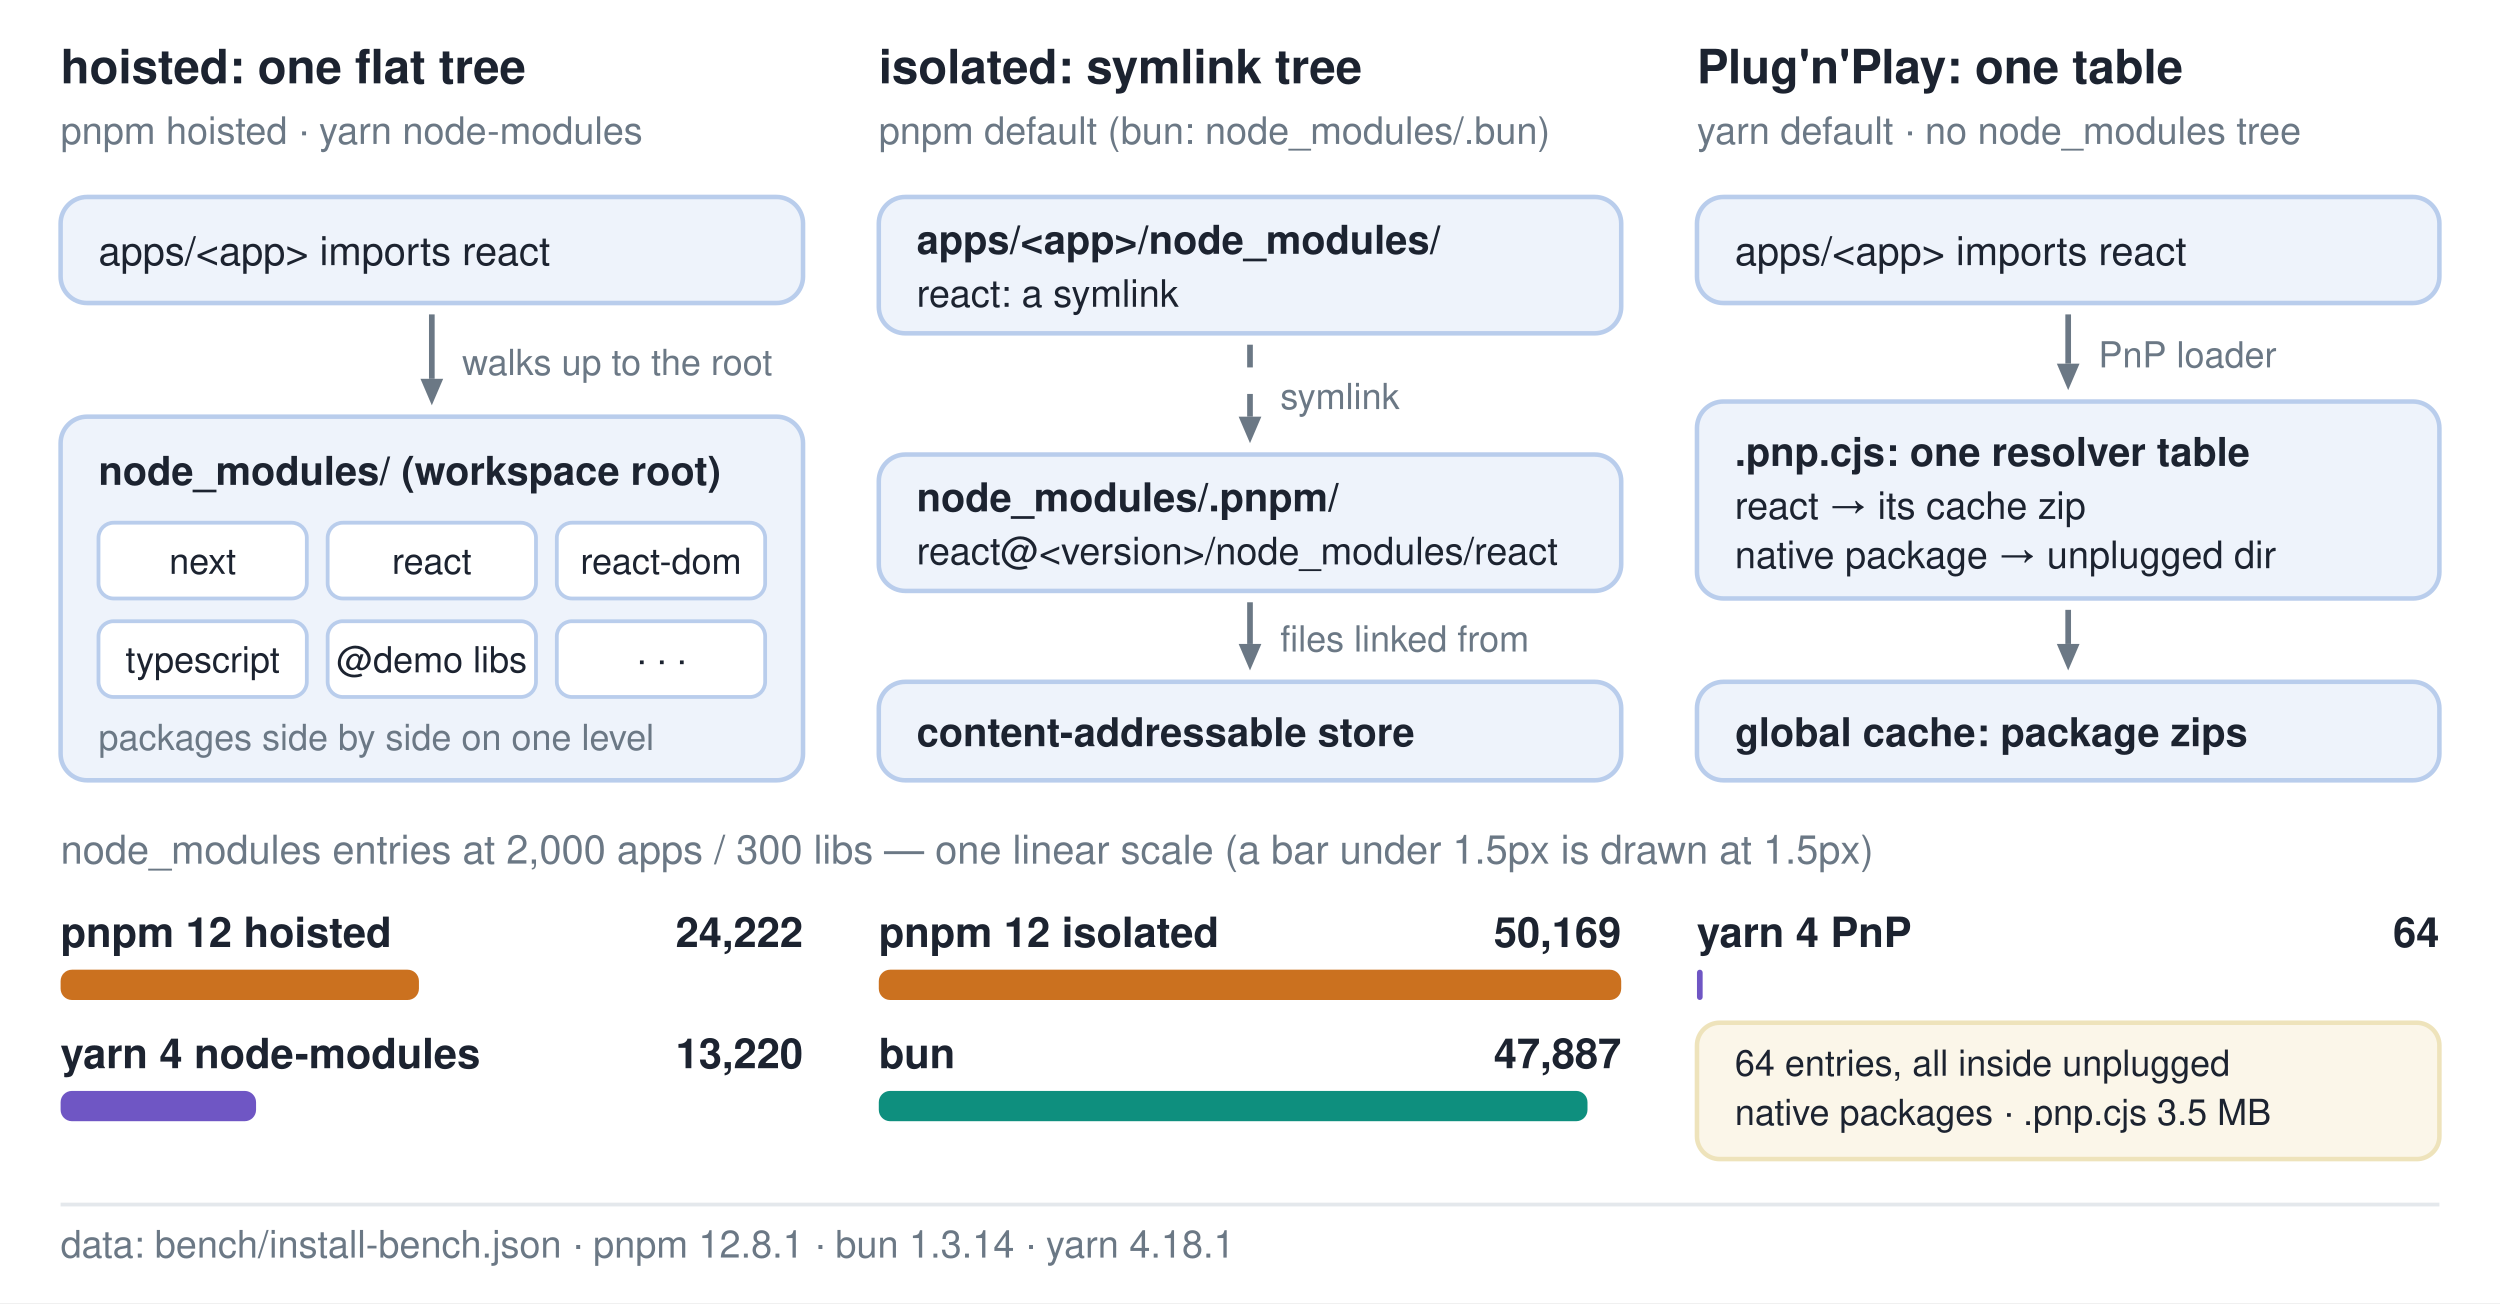
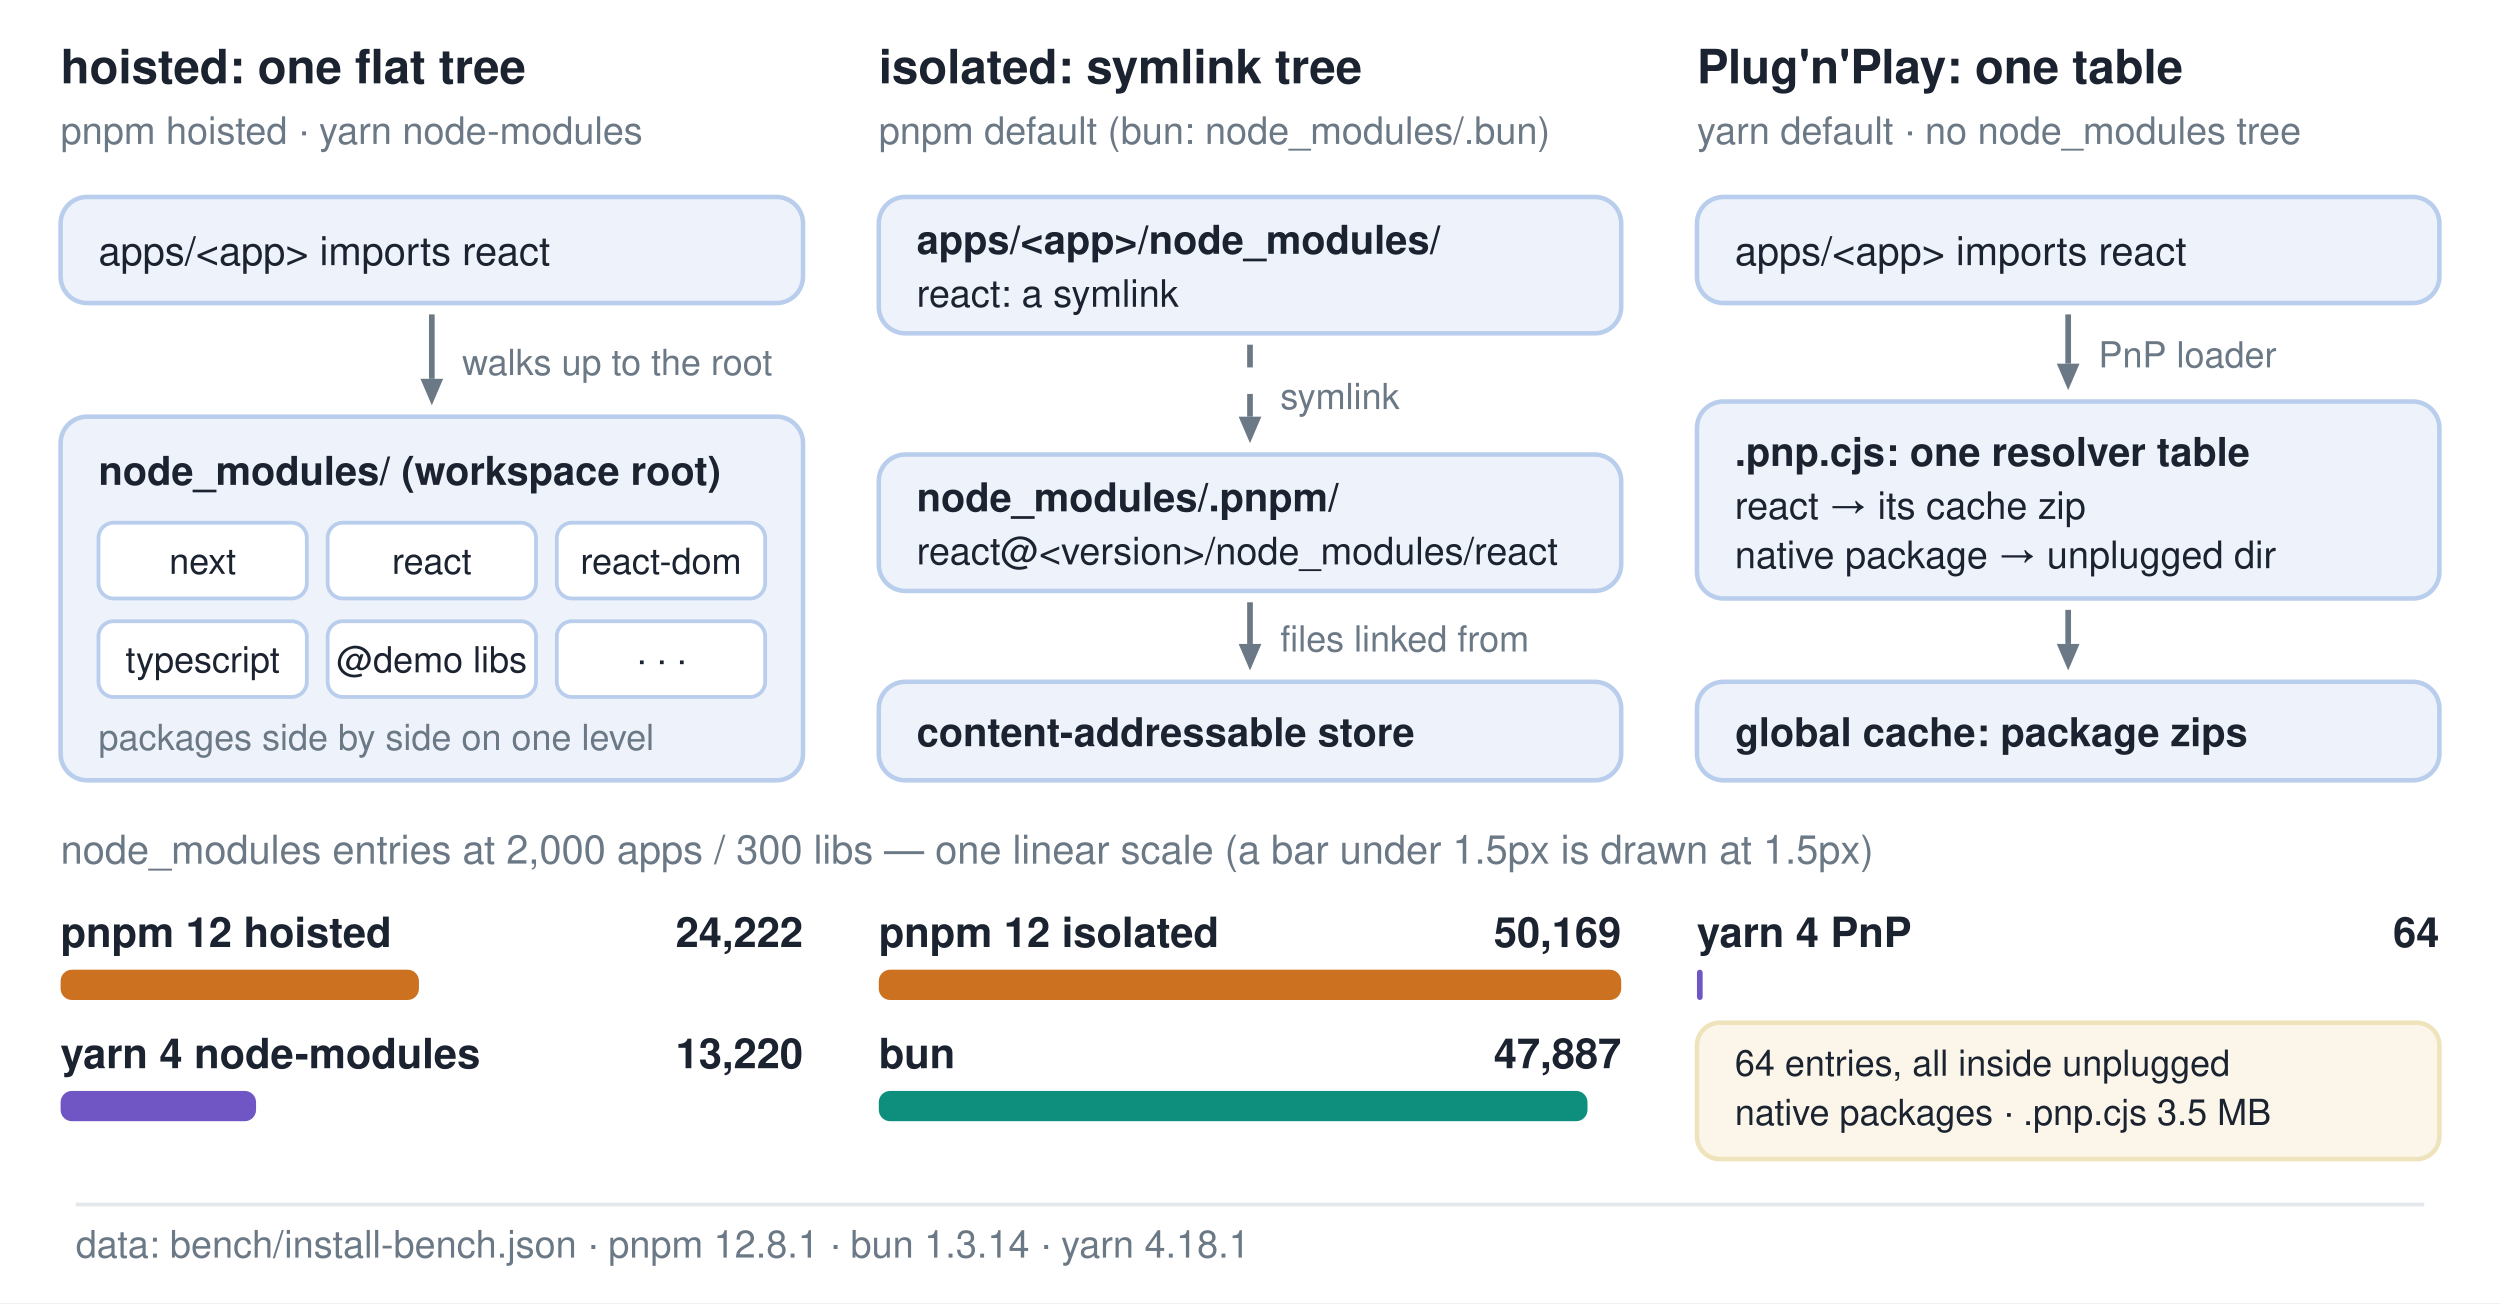
<svg xmlns="http://www.w3.org/2000/svg" width="660" height="344" viewBox="0 0 660 344" role="img" aria-label="What each linker materializes for the same 2,000-app workspace: a hoisted linker writes one flat node_modules at the root (24,222 entries under pnpm, 13,220 under yarn), pnpm's isolated linker writes a per-package symlink tree over a virtual store linked from the content-addressable store (50,169 entries), and yarn Plug'n'Play writes no node_modules tree, only a .pnp.cjs resolver table over cache zips and unplugged native packages (64 entries, all inside the unplugged packages)." font-family="system-ui,-apple-system,Segoe UI,Helvetica,Arial,sans-serif" style="font-variant-numeric:tabular-nums">
  <style>@media (prefers-color-scheme: dark){
rect[fill="#ffffff"]{fill:#0d1117}
text[fill="#1c2330"]{fill:#e2e7ec}
text[fill="#6b7885"]{fill:#9aa6b1}
text[fill="#1a73e8"]{fill:#6ba3f5}
line[stroke="#e4e8ec"]{stroke:#2b333c}
rect[stroke="#e4e8ec"]{stroke:#39424c}
rect[fill="#e4e8ec"]{fill:#2b333c}
line[stroke="#6b7885"],path[stroke="#6b7885"],polyline[stroke="#6b7885"]{stroke:#8b98a4}
path[fill="#6b7885"]{fill:#8b98a4}
rect[fill="#eef3fb"]{fill:#1f2f45}rect[stroke="#b9cdec"]{stroke:#3d5a85}
rect[fill="#f0faf5"]{fill:#173029}rect[stroke="#a9d8bd"]{stroke:#2e6b52}
rect[fill="#fdf3ef"]{fill:#331f18}rect[stroke="#e4b9a6"]{stroke:#7a4630}
rect[fill="#fbf6e9"]{fill:#c9a13b;fill-opacity:.14}rect[stroke="#eee3bb"]{stroke:#7a6224}
rect[fill="#e4b9a6"]{fill:#7a4630}
text[fill="#146b3a"]{fill:#5cc48c}
text[fill="#46505b"]{fill:#aab4be}
text[fill="#8f2a23"]{fill:#f0847b}
+ polyline[stroke="#3a4656"]{stroke:#a7b6c8}circle[fill="#3a4656"],rect[fill="#3a4656"]{fill:#a7b6c8}
+ text[fill="#3a4656"]{fill:#a7b6c8}
}</style>
  <rect width="660" height="344" fill="#ffffff" />
  <text x="16" y="22" font-size="12.5" fill="#1c2330" font-weight="600">hoisted: one flat tree</text>
  <text x="16" y="38" font-size="10" fill="#6b7885">pnpm hoisted · yarn node-modules</text>
  <rect x="16" y="52" width="196" height="28" rx="7" fill="#eef3fb" stroke="#b9cdec" stroke-width="1.2" />
  <text x="26" y="70" font-size="10.5" fill="#1c2330">apps/&lt;app&gt; imports react</text>
  <line x1="114" y1="83" x2="114" y2="100" stroke="#6b7885" stroke-width="1.5" />
  <path d="M114 107L111 100L117 100z" fill="#6b7885" />
  <text x="122" y="99" font-size="9.5" fill="#6b7885">walks up to the root</text>
  <rect x="16" y="110" width="196" height="96" rx="7" fill="#eef3fb" stroke="#b9cdec" stroke-width="1.2" />
  <text x="26" y="128" font-size="10.5" fill="#1c2330" font-weight="600">node_modules/ (workspace root)</text>
  <rect x="26" y="138" width="55" height="20" rx="4" fill="#ffffff" stroke="#b9cdec" stroke-width="1" />
  <text x="53.5" y="151.5" font-size="9.5" fill="#1c2330" text-anchor="middle">next</text>
  <rect x="86.5" y="138" width="55" height="20" rx="4" fill="#ffffff" stroke="#b9cdec" stroke-width="1" />
  <text x="114" y="151.5" font-size="9.5" fill="#1c2330" text-anchor="middle">react</text>
  <rect x="147" y="138" width="55" height="20" rx="4" fill="#ffffff" stroke="#b9cdec" stroke-width="1" />
  <text x="174.5" y="151.5" font-size="9.5" fill="#1c2330" text-anchor="middle">react-dom</text>
  <rect x="26" y="164" width="55" height="20" rx="4" fill="#ffffff" stroke="#b9cdec" stroke-width="1" />
  <text x="53.5" y="177.5" font-size="9.5" fill="#1c2330" text-anchor="middle">typescript</text>
  <rect x="86.5" y="164" width="55" height="20" rx="4" fill="#ffffff" stroke="#b9cdec" stroke-width="1" />
  <text x="114" y="177.5" font-size="9.5" fill="#1c2330" text-anchor="middle">@demo libs</text>
  <rect x="147" y="164" width="55" height="20" rx="4" fill="#ffffff" stroke="#b9cdec" stroke-width="1" />
  <text x="174.5" y="177.5" font-size="9.5" fill="#1c2330" text-anchor="middle">· · ·</text>
  <text x="26" y="198" font-size="9.5" fill="#6b7885">packages side by side on one level</text>
  <text x="232" y="22" font-size="12.5" fill="#1c2330" font-weight="600">isolated: symlink tree</text>
  <text x="232" y="38" font-size="10" fill="#6b7885">pnpm default (bun: node_modules/.bun)</text>
  <rect x="232" y="52" width="196" height="36" rx="7" fill="#eef3fb" stroke="#b9cdec" stroke-width="1.2" />
  <text x="242" y="67" font-size="10.5" fill="#1c2330" font-weight="600">apps/&lt;app&gt;/node_modules/</text>
  <text x="242" y="81" font-size="10" fill="#1c2330">react: a symlink</text>
  <path d="M330 91L330 97M330 104L330 110" stroke="#6b7885" stroke-width="1.5" fill="none" />
  <path d="M330 117L327 110L333 110z" fill="#6b7885" />
  <text x="338" y="108" font-size="9.5" fill="#6b7885">symlink</text>
  <rect x="232" y="120" width="196" height="36" rx="7" fill="#eef3fb" stroke="#b9cdec" stroke-width="1.2" />
  <text x="242" y="135" font-size="10.5" fill="#1c2330" font-weight="600">node_modules/.pnpm/</text>
  <text x="242" y="149" font-size="10" fill="#1c2330">react@&lt;version&gt;/node_modules/react</text>
  <line x1="330" y1="159" x2="330" y2="170" stroke="#6b7885" stroke-width="1.5" />
  <path d="M330 177L327 170L333 170z" fill="#6b7885" />
  <text x="338" y="172" font-size="9.5" fill="#6b7885">files linked from</text>
  <rect x="232" y="180" width="196" height="26" rx="7" fill="#eef3fb" stroke="#b9cdec" stroke-width="1.2" />
  <text x="242" y="197" font-size="10.5" fill="#1c2330" font-weight="600">content-addressable store</text>
  <text x="448" y="22" font-size="12.5" fill="#1c2330" font-weight="600">Plug'n'Play: one table</text>
  <text x="448" y="38" font-size="10" fill="#6b7885">yarn default · no node_modules tree</text>
  <rect x="448" y="52" width="196" height="28" rx="7" fill="#eef3fb" stroke="#b9cdec" stroke-width="1.2" />
  <text x="458" y="70" font-size="10.5" fill="#1c2330">apps/&lt;app&gt; imports react</text>
  <line x1="546" y1="83" x2="546" y2="96" stroke="#6b7885" stroke-width="1.5" />
  <path d="M546 103L543 96L549 96z" fill="#6b7885" />
  <text x="554" y="97" font-size="9.5" fill="#6b7885">PnP loader</text>
  <rect x="448" y="106" width="196" height="52" rx="7" fill="#eef3fb" stroke="#b9cdec" stroke-width="1.2" />
  <text x="458" y="123" font-size="10.5" fill="#1c2330" font-weight="600">.pnp.cjs: one resolver table</text>
  <text x="458" y="137" font-size="10" fill="#1c2330">react → its cache zip</text>
  <text x="458" y="150" font-size="10" fill="#1c2330">native package → unplugged dir</text>
  <line x1="546" y1="161" x2="546" y2="170" stroke="#6b7885" stroke-width="1.5" />
  <path d="M546 177L543 170L549 170z" fill="#6b7885" />
  <rect x="448" y="180" width="196" height="26" rx="7" fill="#eef3fb" stroke="#b9cdec" stroke-width="1.2" />
  <text x="458" y="197" font-size="10.5" fill="#1c2330" font-weight="600">global cache: package zips</text>
  <text x="16" y="228" font-size="10.5" fill="#6b7885">node_modules entries at 2,000 apps / 300 libs — one linear scale (a bar under 1.5px is drawn at 1.5px)</text>
  <text x="16" y="250" font-size="11" fill="#1c2330" font-weight="600">pnpm 12 hoisted</text>
  <text x="212" y="250" font-size="11" fill="#1c2330" font-weight="700" text-anchor="end">24,222</text>
  <rect x="16" y="256" width="94.6" height="8" rx="3" fill="#cb711f" />
  <text x="16" y="282" font-size="11" fill="#1c2330" font-weight="600">yarn 4 node-modules</text>
  <text x="212" y="282" font-size="11" fill="#1c2330" font-weight="700" text-anchor="end">13,220</text>
  <rect x="16" y="288" width="51.6" height="8" rx="3" fill="#6f56c4" />
  <text x="232" y="250" font-size="11" fill="#1c2330" font-weight="600">pnpm 12 isolated</text>
  <text x="428" y="250" font-size="11" fill="#1c2330" font-weight="700" text-anchor="end">50,169</text>
  <rect x="232" y="256" width="196" height="8" rx="3" fill="#cb711f" />
  <text x="232" y="282" font-size="11" fill="#1c2330" font-weight="600">bun</text>
  <text x="428" y="282" font-size="11" fill="#1c2330" font-weight="700" text-anchor="end">47,887</text>
  <rect x="232" y="288" width="187.1" height="8" rx="3" fill="#0e8f7e" />
  <text x="448" y="250" font-size="11" fill="#1c2330" font-weight="600">yarn 4 PnP</text>
  <text x="644" y="250" font-size="11" fill="#1c2330" font-weight="700" text-anchor="end">64</text>
  <rect x="448" y="256" width="1.5" height="8" rx="0.75" fill="#6f56c4" />
  <rect x="448" y="270" width="196" height="36" rx="6" fill="#fbf6e9" stroke="#eee3bb" stroke-width="1.2" />
  <text x="458" y="284" font-size="9.5" fill="#1c2330">64 entries, all inside unplugged</text>
  <text x="458" y="297" font-size="9.5" fill="#1c2330">native packages · .pnp.cjs 3.5 MB</text>
-   <line x1="16" y1="318" x2="644" y2="318" stroke="#e4e8ec" />
-   <text x="16" y="332" font-size="10" fill="#6b7885">data: bench/install-bench.json · pnpm 12.8.1 · bun 1.3.14 · yarn 4.18.1</text>
+   <line x1="20" y1="318" x2="640" y2="318" stroke="#e4e8ec" />
+   <text x="20" y="332" font-size="10" fill="#6b7885">data: bench/install-bench.json · pnpm 12.8.1 · bun 1.3.14 · yarn 4.18.1</text>
</svg>
